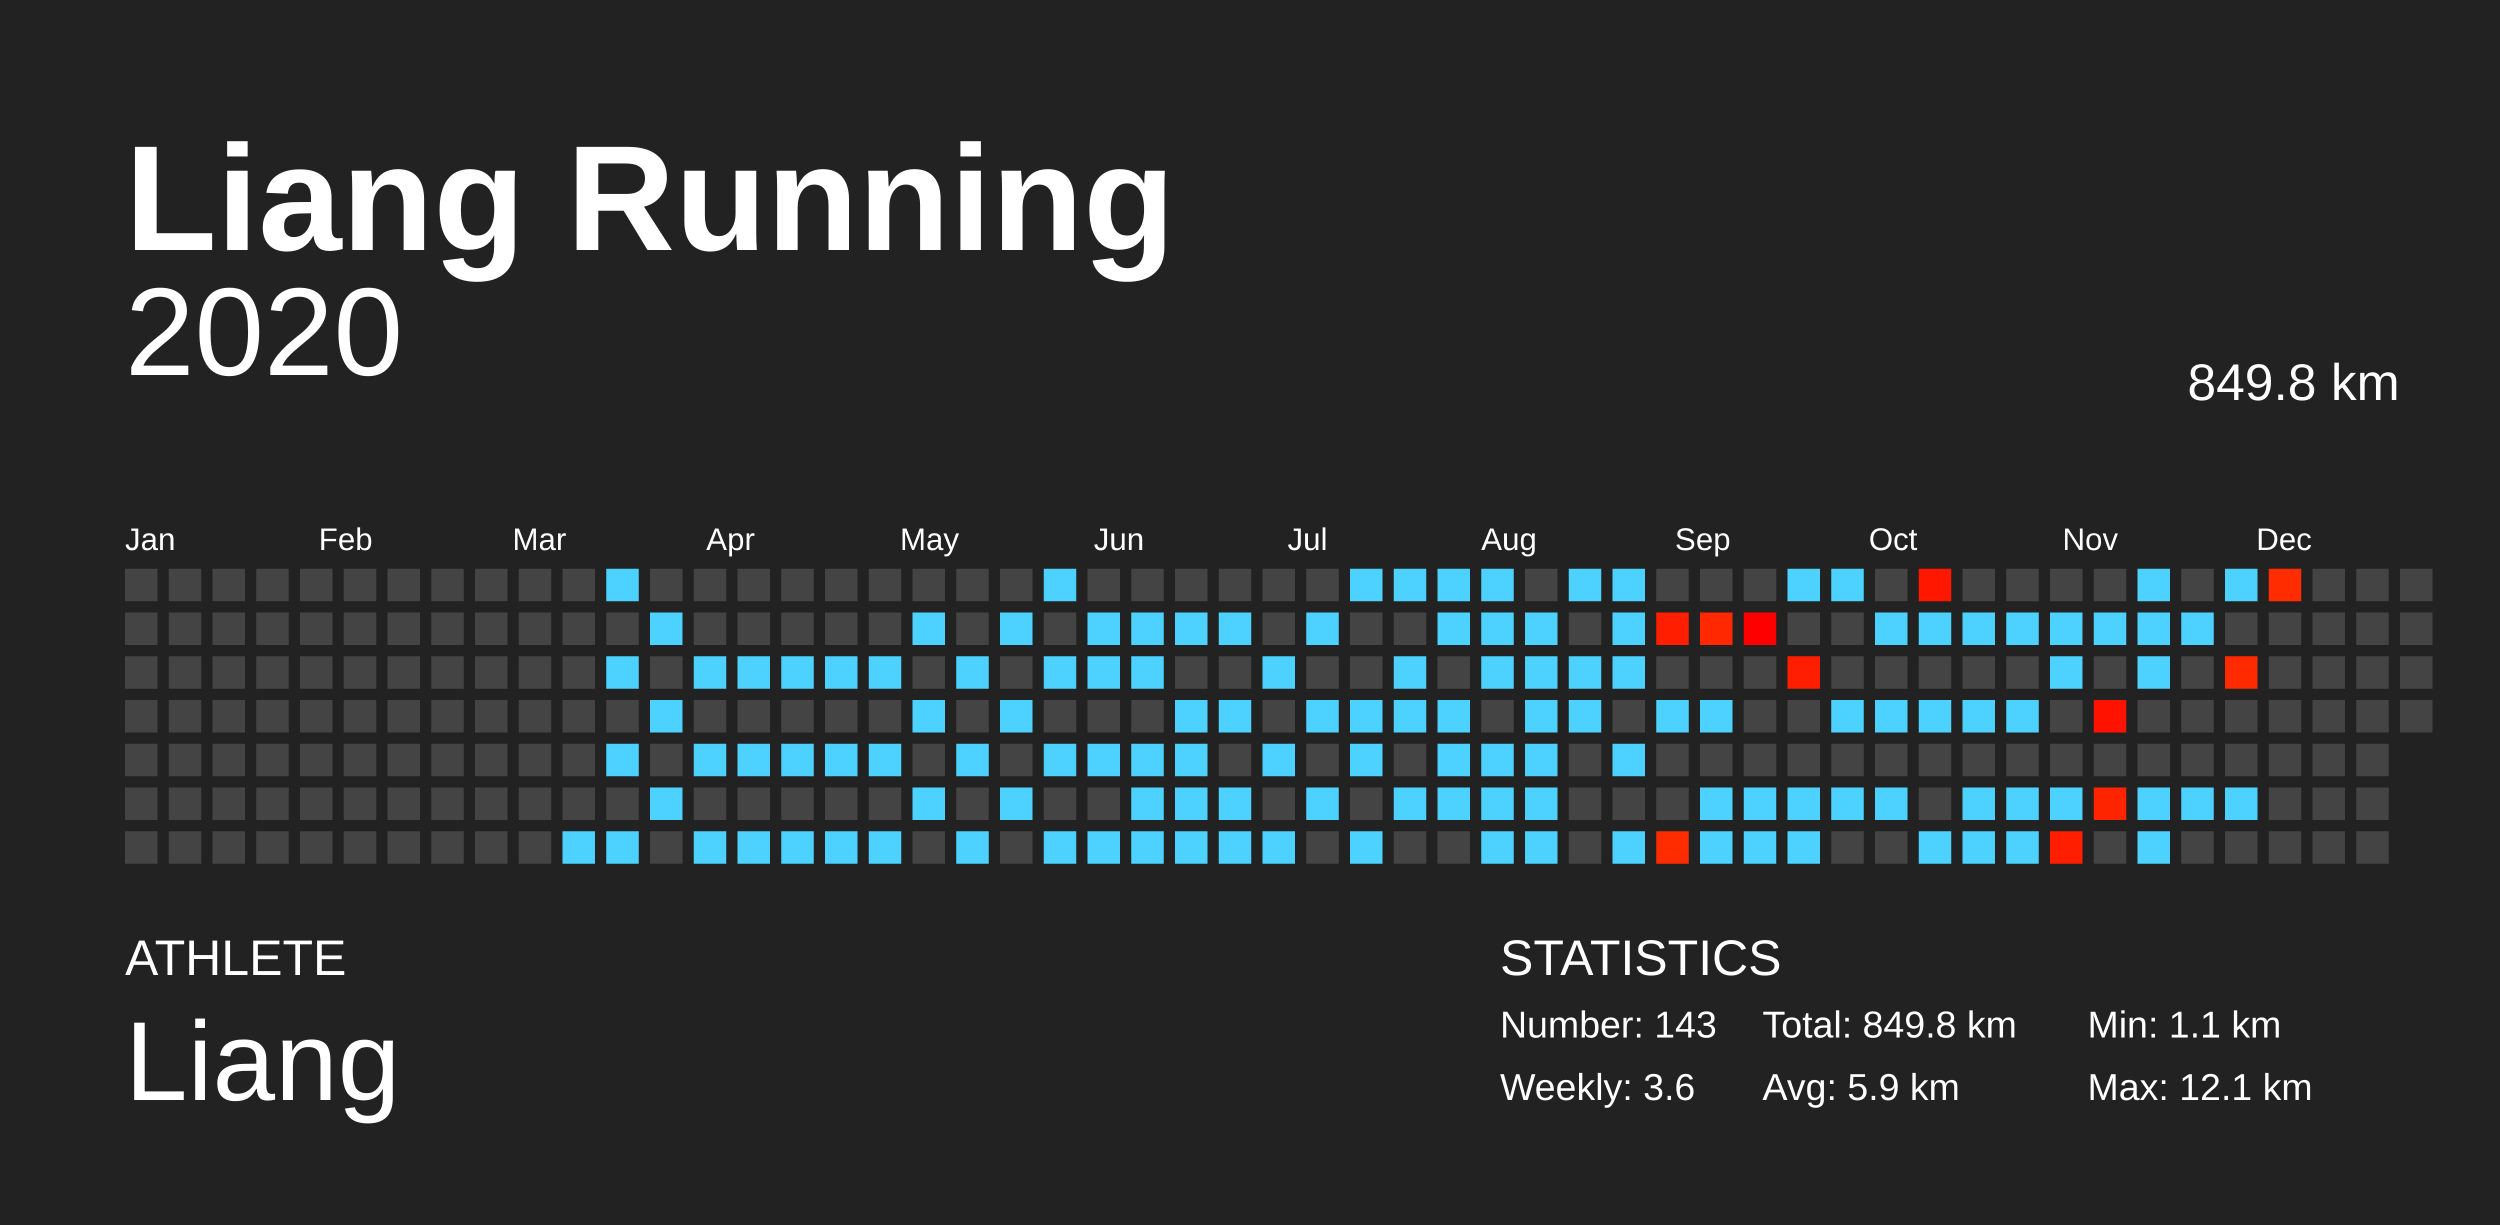
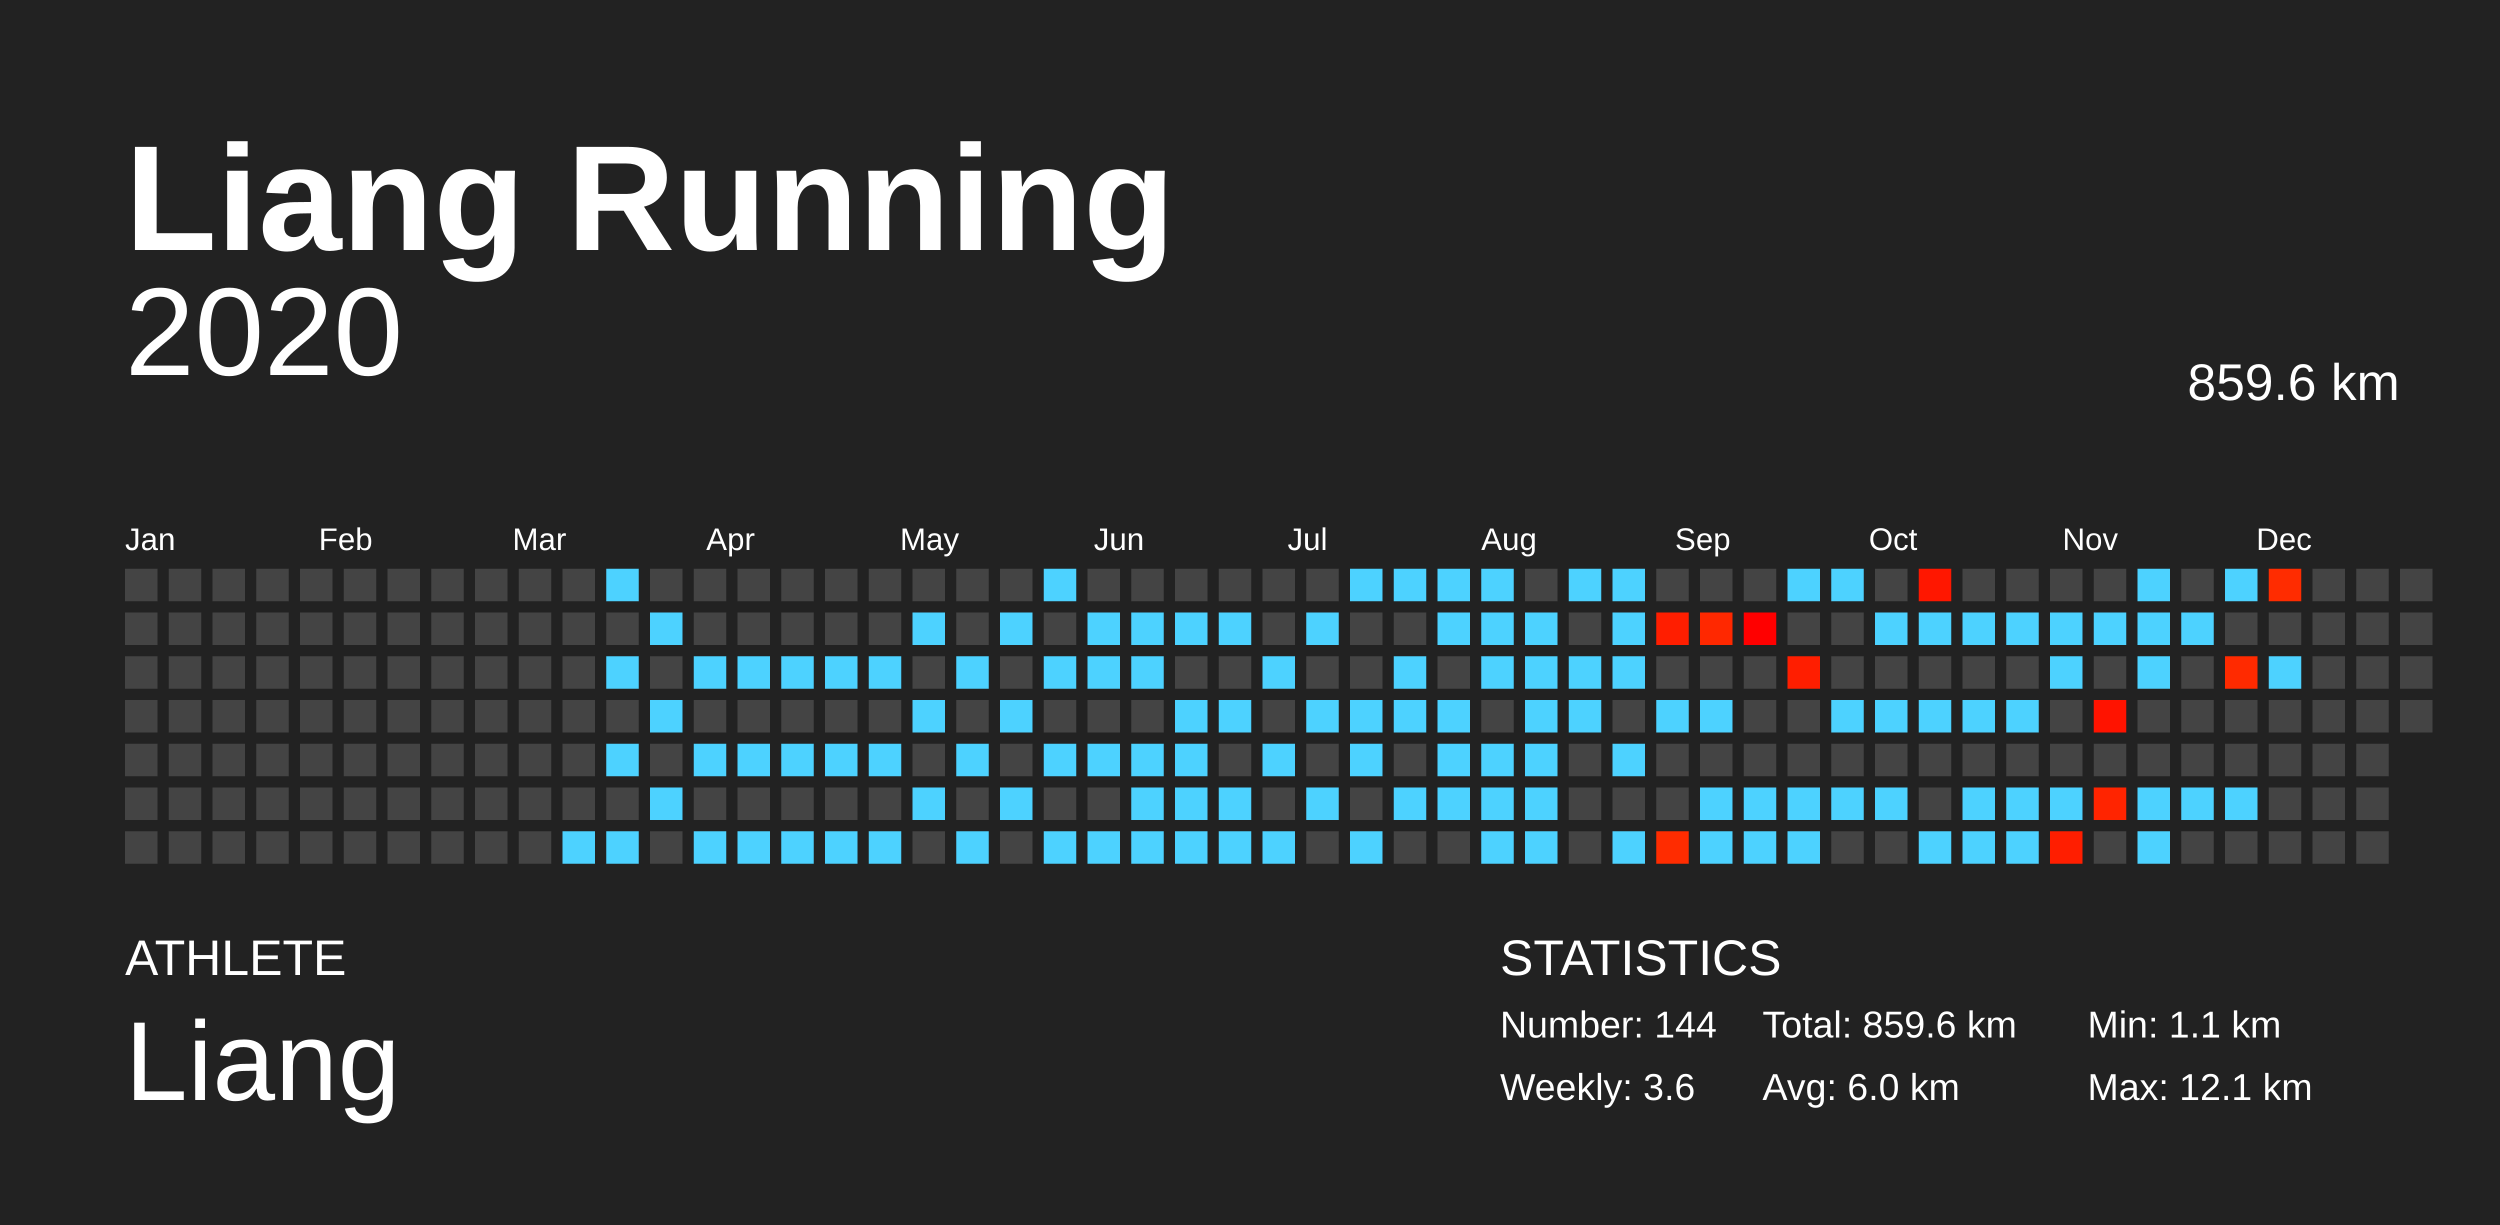
<svg xmlns="http://www.w3.org/2000/svg" baseProfile="full" height="98mm" version="1.1" viewBox="0,0,200,98" width="200mm">
  <defs />
  <rect fill="#222222" height="98" width="200" x="0" y="0" />
  <text fill="#FFFFFF" style="font-size:12px; font-family:Arial; font-weight:bold;" x="10" y="20">Liang Running</text>
  <text fill="#FFFFFF" style="font-size:4px; font-family:Arial" x="10" y="78">ATHLETE</text>
  <text fill="#FFFFFF" style="font-size:9px; font-family:Arial" x="10" y="88">Liang</text>
  <text fill="#FFFFFF" style="font-size:4px; font-family:Arial" x="120" y="78">STATISTICS</text>
-   <text fill="#FFFFFF" style="font-size:3px; font-family:Arial" x="120" y="83">Number: 143</text>
+   <text fill="#FFFFFF" style="font-size:3px; font-family:Arial" x="120" y="83">Number: 144</text>
  <text fill="#FFFFFF" style="font-size:3px; font-family:Arial" x="120" y="88">Weekly: 3.6</text>
-   <text fill="#FFFFFF" style="font-size:3px; font-family:Arial" x="141" y="83">Total: 849.8 km</text>
-   <text fill="#FFFFFF" style="font-size:3px; font-family:Arial" x="141" y="88">Avg: 5.9 km</text>
+   <text fill="#FFFFFF" style="font-size:3px; font-family:Arial" x="141" y="83">Total: 859.6 km</text>
+   <text fill="#FFFFFF" style="font-size:3px; font-family:Arial" x="141" y="88">Avg: 6.0 km</text>
  <text fill="#FFFFFF" style="font-size:3px; font-family:Arial" x="167" y="83">Min: 1.1 km</text>
  <text fill="#FFFFFF" style="font-size:3px; font-family:Arial" x="167" y="88">Max: 12.1 km</text>
  <text alignment-baseline="hanging" fill="#FFFFFF" style="font-size:10.0px; font-family:Arial;" x="10" y="30">2020</text>
-   <text alignment-baseline="hanging" fill="#FFFFFF" style="font-size:4.125px; font-family:Arial;" x="175" y="32">849.8 km</text>
+   <text alignment-baseline="hanging" fill="#FFFFFF" style="font-size:4.125px; font-family:Arial;" x="175" y="32">859.6 km</text>
  <text fill="#FFFFFF" style="font-size:2.5px; font-family:Arial" x="10.0" y="44">Jan</text>
  <text fill="#FFFFFF" style="font-size:2.5px; font-family:Arial" x="25.5" y="44">Feb</text>
  <text fill="#FFFFFF" style="font-size:2.5px; font-family:Arial" x="41.0" y="44">Mar</text>
  <text fill="#FFFFFF" style="font-size:2.5px; font-family:Arial" x="56.5" y="44">Apr</text>
  <text fill="#FFFFFF" style="font-size:2.5px; font-family:Arial" x="72.0" y="44">May</text>
  <text fill="#FFFFFF" style="font-size:2.5px; font-family:Arial" x="87.5" y="44">Jun</text>
  <text fill="#FFFFFF" style="font-size:2.5px; font-family:Arial" x="103.0" y="44">Jul</text>
  <text fill="#FFFFFF" style="font-size:2.5px; font-family:Arial" x="118.5" y="44">Aug</text>
  <text fill="#FFFFFF" style="font-size:2.5px; font-family:Arial" x="134.0" y="44">Sep</text>
  <text fill="#FFFFFF" style="font-size:2.5px; font-family:Arial" x="149.5" y="44">Oct</text>
  <text fill="#FFFFFF" style="font-size:2.5px; font-family:Arial" x="165.0" y="44">Nov</text>
  <text fill="#FFFFFF" style="font-size:2.5px; font-family:Arial" x="180.5" y="44">Dec</text>
  <rect fill="#444444" height="2.6" width="2.6" x="10.0" y="45.5" />
  <rect fill="#444444" height="2.6" width="2.6" x="10.0" y="49.0" />
  <rect fill="#444444" height="2.6" width="2.6" x="10.0" y="52.5" />
  <rect fill="#444444" height="2.6" width="2.6" x="10.0" y="56.0" />
  <rect fill="#444444" height="2.6" width="2.6" x="10.0" y="59.5" />
  <rect fill="#444444" height="2.6" width="2.6" x="10.0" y="63.0" />
  <rect fill="#444444" height="2.6" width="2.6" x="10.0" y="66.5" />
  <rect fill="#444444" height="2.6" width="2.6" x="13.5" y="45.5" />
  <rect fill="#444444" height="2.6" width="2.6" x="13.5" y="49.0" />
  <rect fill="#444444" height="2.6" width="2.6" x="13.5" y="52.5" />
  <rect fill="#444444" height="2.6" width="2.6" x="13.5" y="56.0" />
  <rect fill="#444444" height="2.6" width="2.6" x="13.5" y="59.5" />
  <rect fill="#444444" height="2.6" width="2.6" x="13.5" y="63.0" />
  <rect fill="#444444" height="2.6" width="2.6" x="13.5" y="66.5" />
  <rect fill="#444444" height="2.6" width="2.6" x="17.0" y="45.5" />
  <rect fill="#444444" height="2.6" width="2.6" x="17.0" y="49.0" />
  <rect fill="#444444" height="2.6" width="2.6" x="17.0" y="52.5" />
  <rect fill="#444444" height="2.6" width="2.6" x="17.0" y="56.0" />
  <rect fill="#444444" height="2.6" width="2.6" x="17.0" y="59.5" />
  <rect fill="#444444" height="2.6" width="2.6" x="17.0" y="63.0" />
  <rect fill="#444444" height="2.6" width="2.6" x="17.0" y="66.5" />
  <rect fill="#444444" height="2.6" width="2.6" x="20.5" y="45.5" />
  <rect fill="#444444" height="2.6" width="2.6" x="20.5" y="49.0" />
  <rect fill="#444444" height="2.6" width="2.6" x="20.5" y="52.5" />
  <rect fill="#444444" height="2.6" width="2.6" x="20.5" y="56.0" />
  <rect fill="#444444" height="2.6" width="2.6" x="20.5" y="59.5" />
  <rect fill="#444444" height="2.6" width="2.6" x="20.5" y="63.0" />
  <rect fill="#444444" height="2.6" width="2.6" x="20.5" y="66.5" />
  <rect fill="#444444" height="2.6" width="2.6" x="24.0" y="45.5" />
  <rect fill="#444444" height="2.6" width="2.6" x="24.0" y="49.0" />
  <rect fill="#444444" height="2.6" width="2.6" x="24.0" y="52.5" />
  <rect fill="#444444" height="2.6" width="2.6" x="24.0" y="56.0" />
  <rect fill="#444444" height="2.6" width="2.6" x="24.0" y="59.5" />
  <rect fill="#444444" height="2.6" width="2.6" x="24.0" y="63.0" />
  <rect fill="#444444" height="2.6" width="2.6" x="24.0" y="66.5" />
  <rect fill="#444444" height="2.6" width="2.6" x="27.5" y="45.5" />
  <rect fill="#444444" height="2.6" width="2.6" x="27.5" y="49.0" />
  <rect fill="#444444" height="2.6" width="2.6" x="27.5" y="52.5" />
  <rect fill="#444444" height="2.6" width="2.6" x="27.5" y="56.0" />
  <rect fill="#444444" height="2.6" width="2.6" x="27.5" y="59.5" />
  <rect fill="#444444" height="2.6" width="2.6" x="27.5" y="63.0" />
  <rect fill="#444444" height="2.6" width="2.6" x="27.5" y="66.5" />
  <rect fill="#444444" height="2.6" width="2.6" x="31.0" y="45.5" />
  <rect fill="#444444" height="2.6" width="2.6" x="31.0" y="49.0" />
  <rect fill="#444444" height="2.6" width="2.6" x="31.0" y="52.5" />
  <rect fill="#444444" height="2.6" width="2.6" x="31.0" y="56.0" />
  <rect fill="#444444" height="2.6" width="2.6" x="31.0" y="59.5" />
  <rect fill="#444444" height="2.6" width="2.6" x="31.0" y="63.0" />
  <rect fill="#444444" height="2.6" width="2.6" x="31.0" y="66.5" />
  <rect fill="#444444" height="2.6" width="2.6" x="34.5" y="45.5" />
  <rect fill="#444444" height="2.6" width="2.6" x="34.5" y="49.0" />
  <rect fill="#444444" height="2.6" width="2.6" x="34.5" y="52.5" />
  <rect fill="#444444" height="2.6" width="2.6" x="34.5" y="56.0" />
  <rect fill="#444444" height="2.6" width="2.6" x="34.5" y="59.5" />
  <rect fill="#444444" height="2.6" width="2.6" x="34.5" y="63.0" />
  <rect fill="#444444" height="2.6" width="2.6" x="34.5" y="66.5" />
  <rect fill="#444444" height="2.6" width="2.6" x="38.0" y="45.5" />
  <rect fill="#444444" height="2.6" width="2.6" x="38.0" y="49.0" />
  <rect fill="#444444" height="2.6" width="2.6" x="38.0" y="52.5" />
  <rect fill="#444444" height="2.6" width="2.6" x="38.0" y="56.0" />
  <rect fill="#444444" height="2.6" width="2.6" x="38.0" y="59.5" />
  <rect fill="#444444" height="2.6" width="2.6" x="38.0" y="63.0" />
  <rect fill="#444444" height="2.6" width="2.6" x="38.0" y="66.5" />
  <rect fill="#444444" height="2.6" width="2.6" x="41.5" y="45.5" />
  <rect fill="#444444" height="2.6" width="2.6" x="41.5" y="49.0" />
  <rect fill="#444444" height="2.6" width="2.6" x="41.5" y="52.5" />
  <rect fill="#444444" height="2.6" width="2.6" x="41.5" y="56.0" />
  <rect fill="#444444" height="2.6" width="2.6" x="41.5" y="59.5" />
  <rect fill="#444444" height="2.6" width="2.6" x="41.5" y="63.0" />
  <rect fill="#444444" height="2.6" width="2.6" x="41.5" y="66.5" />
  <rect fill="#444444" height="2.6" width="2.6" x="45.0" y="45.5" />
  <rect fill="#444444" height="2.6" width="2.6" x="45.0" y="49.0" />
  <rect fill="#444444" height="2.6" width="2.6" x="45.0" y="52.5" />
  <rect fill="#444444" height="2.6" width="2.6" x="45.0" y="56.0" />
  <rect fill="#444444" height="2.6" width="2.6" x="45.0" y="59.5" />
  <rect fill="#444444" height="2.6" width="2.6" x="45.0" y="63.0" />
  <rect fill="#4dd2ff" height="2.6" width="2.6" x="45.0" y="66.5" />
  <rect fill="#4dd2ff" height="2.6" width="2.6" x="48.5" y="45.5" />
  <rect fill="#444444" height="2.6" width="2.6" x="48.5" y="49.0" />
  <rect fill="#4dd2ff" height="2.6" width="2.6" x="48.5" y="52.5" />
  <rect fill="#444444" height="2.6" width="2.6" x="48.5" y="56.0" />
  <rect fill="#4dd2ff" height="2.6" width="2.6" x="48.5" y="59.5" />
  <rect fill="#444444" height="2.6" width="2.6" x="48.5" y="63.0" />
  <rect fill="#4dd2ff" height="2.6" width="2.6" x="48.5" y="66.5" />
  <rect fill="#444444" height="2.6" width="2.6" x="52.0" y="45.5" />
  <rect fill="#4dd2ff" height="2.6" width="2.6" x="52.0" y="49.0" />
  <rect fill="#444444" height="2.6" width="2.6" x="52.0" y="52.5" />
  <rect fill="#4dd2ff" height="2.6" width="2.6" x="52.0" y="56.0" />
  <rect fill="#444444" height="2.6" width="2.6" x="52.0" y="59.5" />
  <rect fill="#4dd2ff" height="2.6" width="2.6" x="52.0" y="63.0" />
  <rect fill="#444444" height="2.6" width="2.6" x="52.0" y="66.5" />
  <rect fill="#444444" height="2.6" width="2.6" x="55.5" y="45.5" />
  <rect fill="#444444" height="2.6" width="2.6" x="55.5" y="49.0" />
  <rect fill="#4dd2ff" height="2.6" width="2.6" x="55.5" y="52.5" />
  <rect fill="#444444" height="2.6" width="2.6" x="55.5" y="56.0" />
  <rect fill="#4dd2ff" height="2.6" width="2.6" x="55.5" y="59.5" />
  <rect fill="#444444" height="2.6" width="2.6" x="55.5" y="63.0" />
  <rect fill="#4dd2ff" height="2.6" width="2.6" x="55.5" y="66.5" />
  <rect fill="#444444" height="2.6" width="2.6" x="59.0" y="45.5" />
  <rect fill="#444444" height="2.6" width="2.6" x="59.0" y="49.0" />
  <rect fill="#4dd2ff" height="2.6" width="2.6" x="59.0" y="52.5" />
  <rect fill="#444444" height="2.6" width="2.6" x="59.0" y="56.0" />
  <rect fill="#4dd2ff" height="2.6" width="2.6" x="59.0" y="59.5" />
  <rect fill="#444444" height="2.6" width="2.6" x="59.0" y="63.0" />
  <rect fill="#4dd2ff" height="2.6" width="2.6" x="59.0" y="66.5" />
  <rect fill="#444444" height="2.6" width="2.6" x="62.5" y="45.5" />
  <rect fill="#444444" height="2.6" width="2.6" x="62.5" y="49.0" />
  <rect fill="#4dd2ff" height="2.6" width="2.6" x="62.5" y="52.5" />
  <rect fill="#444444" height="2.6" width="2.6" x="62.5" y="56.0" />
  <rect fill="#4dd2ff" height="2.6" width="2.6" x="62.5" y="59.5" />
  <rect fill="#444444" height="2.6" width="2.6" x="62.5" y="63.0" />
  <rect fill="#4dd2ff" height="2.6" width="2.6" x="62.5" y="66.5" />
  <rect fill="#444444" height="2.6" width="2.6" x="66.0" y="45.5" />
  <rect fill="#444444" height="2.6" width="2.6" x="66.0" y="49.0" />
  <rect fill="#4dd2ff" height="2.6" width="2.6" x="66.0" y="52.5" />
  <rect fill="#444444" height="2.6" width="2.6" x="66.0" y="56.0" />
  <rect fill="#4dd2ff" height="2.6" width="2.6" x="66.0" y="59.5" />
  <rect fill="#444444" height="2.6" width="2.6" x="66.0" y="63.0" />
  <rect fill="#4dd2ff" height="2.6" width="2.6" x="66.0" y="66.5" />
  <rect fill="#444444" height="2.6" width="2.6" x="69.5" y="45.5" />
  <rect fill="#444444" height="2.6" width="2.6" x="69.5" y="49.0" />
  <rect fill="#4dd2ff" height="2.6" width="2.6" x="69.5" y="52.5" />
  <rect fill="#444444" height="2.6" width="2.6" x="69.5" y="56.0" />
  <rect fill="#4dd2ff" height="2.6" width="2.6" x="69.5" y="59.5" />
  <rect fill="#444444" height="2.6" width="2.6" x="69.5" y="63.0" />
  <rect fill="#4dd2ff" height="2.6" width="2.6" x="69.5" y="66.5" />
  <rect fill="#444444" height="2.6" width="2.6" x="73.0" y="45.5" />
  <rect fill="#4dd2ff" height="2.6" width="2.6" x="73.0" y="49.0" />
  <rect fill="#444444" height="2.6" width="2.6" x="73.0" y="52.5" />
  <rect fill="#4dd2ff" height="2.6" width="2.6" x="73.0" y="56.0" />
  <rect fill="#444444" height="2.6" width="2.6" x="73.0" y="59.5" />
  <rect fill="#4dd2ff" height="2.6" width="2.6" x="73.0" y="63.0" />
  <rect fill="#444444" height="2.6" width="2.6" x="73.0" y="66.5" />
  <rect fill="#444444" height="2.6" width="2.6" x="76.5" y="45.5" />
  <rect fill="#444444" height="2.6" width="2.6" x="76.5" y="49.0" />
  <rect fill="#4dd2ff" height="2.6" width="2.6" x="76.5" y="52.5" />
  <rect fill="#444444" height="2.6" width="2.6" x="76.5" y="56.0" />
  <rect fill="#4dd2ff" height="2.6" width="2.6" x="76.5" y="59.5" />
  <rect fill="#444444" height="2.6" width="2.6" x="76.5" y="63.0" />
  <rect fill="#4dd2ff" height="2.6" width="2.6" x="76.5" y="66.5" />
  <rect fill="#444444" height="2.6" width="2.6" x="80.0" y="45.5" />
  <rect fill="#4dd2ff" height="2.6" width="2.6" x="80.0" y="49.0" />
  <rect fill="#444444" height="2.6" width="2.6" x="80.0" y="52.5" />
  <rect fill="#4dd2ff" height="2.6" width="2.6" x="80.0" y="56.0" />
  <rect fill="#444444" height="2.6" width="2.6" x="80.0" y="59.5" />
  <rect fill="#4dd2ff" height="2.6" width="2.6" x="80.0" y="63.0" />
  <rect fill="#444444" height="2.6" width="2.6" x="80.0" y="66.5" />
  <rect fill="#4dd2ff" height="2.6" width="2.6" x="83.5" y="45.5" />
  <rect fill="#444444" height="2.6" width="2.6" x="83.5" y="49.0" />
  <rect fill="#4dd2ff" height="2.6" width="2.6" x="83.5" y="52.5" />
  <rect fill="#444444" height="2.6" width="2.6" x="83.5" y="56.0" />
  <rect fill="#4dd2ff" height="2.6" width="2.6" x="83.5" y="59.5" />
  <rect fill="#444444" height="2.6" width="2.6" x="83.5" y="63.0" />
  <rect fill="#4dd2ff" height="2.6" width="2.6" x="83.5" y="66.5" />
  <rect fill="#444444" height="2.6" width="2.6" x="87.0" y="45.5" />
  <rect fill="#4dd2ff" height="2.6" width="2.6" x="87.0" y="49.0" />
  <rect fill="#4dd2ff" height="2.6" width="2.6" x="87.0" y="52.5" />
  <rect fill="#444444" height="2.6" width="2.6" x="87.0" y="56.0" />
  <rect fill="#4dd2ff" height="2.6" width="2.6" x="87.0" y="59.5" />
  <rect fill="#444444" height="2.6" width="2.6" x="87.0" y="63.0" />
  <rect fill="#4dd2ff" height="2.6" width="2.6" x="87.0" y="66.5" />
  <rect fill="#444444" height="2.6" width="2.6" x="90.5" y="45.5" />
  <rect fill="#4dd2ff" height="2.6" width="2.6" x="90.5" y="49.0" />
  <rect fill="#4dd2ff" height="2.6" width="2.6" x="90.5" y="52.5" />
  <rect fill="#444444" height="2.6" width="2.6" x="90.5" y="56.0" />
  <rect fill="#4dd2ff" height="2.6" width="2.6" x="90.5" y="59.5" />
  <rect fill="#4dd2ff" height="2.6" width="2.6" x="90.5" y="63.0" />
  <rect fill="#4dd2ff" height="2.6" width="2.6" x="90.5" y="66.5" />
  <rect fill="#444444" height="2.6" width="2.6" x="94.0" y="45.5" />
  <rect fill="#4dd2ff" height="2.6" width="2.6" x="94.0" y="49.0" />
  <rect fill="#444444" height="2.6" width="2.6" x="94.0" y="52.5" />
  <rect fill="#4dd2ff" height="2.6" width="2.6" x="94.0" y="56.0" />
  <rect fill="#4dd2ff" height="2.6" width="2.6" x="94.0" y="59.5" />
  <rect fill="#4dd2ff" height="2.6" width="2.6" x="94.0" y="63.0" />
  <rect fill="#4dd2ff" height="2.6" width="2.6" x="94.0" y="66.5" />
  <rect fill="#444444" height="2.6" width="2.6" x="97.5" y="45.5" />
  <rect fill="#4dd2ff" height="2.6" width="2.6" x="97.5" y="49.0" />
  <rect fill="#444444" height="2.6" width="2.6" x="97.5" y="52.5" />
  <rect fill="#4dd2ff" height="2.6" width="2.6" x="97.5" y="56.0" />
  <rect fill="#444444" height="2.6" width="2.6" x="97.5" y="59.5" />
  <rect fill="#4dd2ff" height="2.6" width="2.6" x="97.5" y="63.0" />
  <rect fill="#4dd2ff" height="2.6" width="2.6" x="97.5" y="66.5" />
  <rect fill="#444444" height="2.6" width="2.6" x="101.0" y="45.5" />
  <rect fill="#444444" height="2.6" width="2.6" x="101.0" y="49.0" />
  <rect fill="#4dd2ff" height="2.6" width="2.6" x="101.0" y="52.5" />
  <rect fill="#444444" height="2.6" width="2.6" x="101.0" y="56.0" />
  <rect fill="#4dd2ff" height="2.6" width="2.6" x="101.0" y="59.5" />
  <rect fill="#444444" height="2.6" width="2.6" x="101.0" y="63.0" />
  <rect fill="#4dd2ff" height="2.6" width="2.6" x="101.0" y="66.5" />
  <rect fill="#444444" height="2.6" width="2.6" x="104.5" y="45.5" />
  <rect fill="#4dd2ff" height="2.6" width="2.6" x="104.5" y="49.0" />
  <rect fill="#444444" height="2.6" width="2.6" x="104.5" y="52.5" />
  <rect fill="#4dd2ff" height="2.6" width="2.6" x="104.5" y="56.0" />
  <rect fill="#444444" height="2.6" width="2.6" x="104.5" y="59.5" />
  <rect fill="#4dd2ff" height="2.6" width="2.6" x="104.5" y="63.0" />
  <rect fill="#444444" height="2.6" width="2.6" x="104.5" y="66.5" />
  <rect fill="#4dd2ff" height="2.6" width="2.6" x="108.0" y="45.5" />
  <rect fill="#444444" height="2.6" width="2.6" x="108.0" y="49.0" />
  <rect fill="#444444" height="2.6" width="2.6" x="108.0" y="52.5" />
  <rect fill="#4dd2ff" height="2.6" width="2.6" x="108.0" y="56.0" />
  <rect fill="#4dd2ff" height="2.6" width="2.6" x="108.0" y="59.5" />
  <rect fill="#444444" height="2.6" width="2.6" x="108.0" y="63.0" />
  <rect fill="#4dd2ff" height="2.6" width="2.6" x="108.0" y="66.5" />
  <rect fill="#4dd2ff" height="2.6" width="2.6" x="111.5" y="45.5" />
  <rect fill="#444444" height="2.6" width="2.6" x="111.5" y="49.0" />
  <rect fill="#4dd2ff" height="2.6" width="2.6" x="111.5" y="52.5" />
  <rect fill="#4dd2ff" height="2.6" width="2.6" x="111.5" y="56.0" />
  <rect fill="#444444" height="2.6" width="2.6" x="111.5" y="59.5" />
  <rect fill="#4dd2ff" height="2.6" width="2.6" x="111.5" y="63.0" />
  <rect fill="#444444" height="2.6" width="2.6" x="111.5" y="66.5" />
  <rect fill="#4dd2ff" height="2.6" width="2.6" x="115.0" y="45.5" />
  <rect fill="#4dd2ff" height="2.6" width="2.6" x="115.0" y="49.0" />
  <rect fill="#444444" height="2.6" width="2.6" x="115.0" y="52.5" />
  <rect fill="#4dd2ff" height="2.6" width="2.6" x="115.0" y="56.0" />
  <rect fill="#4dd2ff" height="2.6" width="2.6" x="115.0" y="59.5" />
  <rect fill="#4dd2ff" height="2.6" width="2.6" x="115.0" y="63.0" />
  <rect fill="#444444" height="2.6" width="2.6" x="115.0" y="66.5" />
  <rect fill="#4dd2ff" height="2.6" width="2.6" x="118.5" y="45.5" />
  <rect fill="#4dd2ff" height="2.6" width="2.6" x="118.5" y="49.0" />
  <rect fill="#4dd2ff" height="2.6" width="2.6" x="118.5" y="52.5" />
  <rect fill="#444444" height="2.6" width="2.6" x="118.5" y="56.0" />
  <rect fill="#4dd2ff" height="2.6" width="2.6" x="118.5" y="59.5" />
  <rect fill="#4dd2ff" height="2.6" width="2.6" x="118.5" y="63.0" />
  <rect fill="#4dd2ff" height="2.6" width="2.6" x="118.5" y="66.5" />
  <rect fill="#444444" height="2.6" width="2.6" x="122.0" y="45.5" />
  <rect fill="#4dd2ff" height="2.6" width="2.6" x="122.0" y="49.0" />
  <rect fill="#4dd2ff" height="2.6" width="2.6" x="122.0" y="52.5" />
  <rect fill="#4dd2ff" height="2.6" width="2.6" x="122.0" y="56.0" />
  <rect fill="#4dd2ff" height="2.6" width="2.6" x="122.0" y="59.5" />
  <rect fill="#4dd2ff" height="2.6" width="2.6" x="122.0" y="63.0" />
  <rect fill="#4dd2ff" height="2.6" width="2.6" x="122.0" y="66.5" />
  <rect fill="#4dd2ff" height="2.6" width="2.6" x="125.5" y="45.5" />
  <rect fill="#444444" height="2.6" width="2.6" x="125.5" y="49.0" />
  <rect fill="#4dd2ff" height="2.6" width="2.6" x="125.5" y="52.5" />
  <rect fill="#4dd2ff" height="2.6" width="2.6" x="125.5" y="56.0" />
  <rect fill="#444444" height="2.6" width="2.6" x="125.5" y="59.5" />
  <rect fill="#444444" height="2.6" width="2.6" x="125.5" y="63.0" />
  <rect fill="#444444" height="2.6" width="2.6" x="125.5" y="66.5" />
  <rect fill="#4dd2ff" height="2.6" width="2.6" x="129.0" y="45.5" />
  <rect fill="#4dd2ff" height="2.6" width="2.6" x="129.0" y="49.0" />
  <rect fill="#4dd2ff" height="2.6" width="2.6" x="129.0" y="52.5" />
  <rect fill="#444444" height="2.6" width="2.6" x="129.0" y="56.0" />
  <rect fill="#4dd2ff" height="2.6" width="2.6" x="129.0" y="59.5" />
  <rect fill="#444444" height="2.6" width="2.6" x="129.0" y="63.0" />
  <rect fill="#4dd2ff" height="2.6" width="2.6" x="129.0" y="66.5" />
  <rect fill="#444444" height="2.6" width="2.6" x="132.5" y="45.5" />
  <rect fill="#ff1e00" height="2.6" width="2.6" x="132.5" y="49.0" />
  <rect fill="#444444" height="2.6" width="2.6" x="132.5" y="52.5" />
  <rect fill="#4dd2ff" height="2.6" width="2.6" x="132.5" y="56.0" />
  <rect fill="#444444" height="2.6" width="2.6" x="132.5" y="59.5" />
  <rect fill="#444444" height="2.6" width="2.6" x="132.5" y="63.0" />
  <rect fill="#ff2c00" height="2.6" width="2.6" x="132.5" y="66.5" />
  <rect fill="#444444" height="2.6" width="2.6" x="136.0" y="45.5" />
  <rect fill="#ff2800" height="2.6" width="2.6" x="136.0" y="49.0" />
  <rect fill="#444444" height="2.6" width="2.6" x="136.0" y="52.5" />
  <rect fill="#4dd2ff" height="2.6" width="2.6" x="136.0" y="56.0" />
  <rect fill="#444444" height="2.6" width="2.6" x="136.0" y="59.5" />
  <rect fill="#4dd2ff" height="2.6" width="2.6" x="136.0" y="63.0" />
  <rect fill="#4dd2ff" height="2.6" width="2.6" x="136.0" y="66.5" />
  <rect fill="#444444" height="2.6" width="2.6" x="139.5" y="45.5" />
  <rect fill="#ff0000" height="2.6" width="2.6" x="139.5" y="49.0" />
  <rect fill="#444444" height="2.6" width="2.6" x="139.5" y="52.5" />
  <rect fill="#444444" height="2.6" width="2.6" x="139.5" y="56.0" />
  <rect fill="#444444" height="2.6" width="2.6" x="139.5" y="59.5" />
  <rect fill="#4dd2ff" height="2.6" width="2.6" x="139.5" y="63.0" />
  <rect fill="#4dd2ff" height="2.6" width="2.6" x="139.5" y="66.5" />
  <rect fill="#4dd2ff" height="2.6" width="2.6" x="143.0" y="45.5" />
  <rect fill="#444444" height="2.6" width="2.6" x="143.0" y="49.0" />
  <rect fill="#ff1e00" height="2.6" width="2.6" x="143.0" y="52.5" />
  <rect fill="#444444" height="2.6" width="2.6" x="143.0" y="56.0" />
  <rect fill="#444444" height="2.6" width="2.6" x="143.0" y="59.5" />
  <rect fill="#4dd2ff" height="2.6" width="2.6" x="143.0" y="63.0" />
  <rect fill="#4dd2ff" height="2.6" width="2.6" x="143.0" y="66.5" />
  <rect fill="#4dd2ff" height="2.6" width="2.6" x="146.5" y="45.5" />
  <rect fill="#444444" height="2.6" width="2.6" x="146.5" y="49.0" />
  <rect fill="#444444" height="2.6" width="2.6" x="146.5" y="52.5" />
  <rect fill="#4dd2ff" height="2.6" width="2.6" x="146.5" y="56.0" />
  <rect fill="#444444" height="2.6" width="2.6" x="146.5" y="59.5" />
  <rect fill="#4dd2ff" height="2.6" width="2.6" x="146.5" y="63.0" />
  <rect fill="#444444" height="2.6" width="2.6" x="146.5" y="66.5" />
  <rect fill="#444444" height="2.6" width="2.6" x="150.0" y="45.5" />
  <rect fill="#4dd2ff" height="2.6" width="2.6" x="150.0" y="49.0" />
  <rect fill="#444444" height="2.6" width="2.6" x="150.0" y="52.5" />
  <rect fill="#4dd2ff" height="2.6" width="2.6" x="150.0" y="56.0" />
  <rect fill="#444444" height="2.6" width="2.6" x="150.0" y="59.5" />
  <rect fill="#4dd2ff" height="2.6" width="2.6" x="150.0" y="63.0" />
  <rect fill="#444444" height="2.6" width="2.6" x="150.0" y="66.5" />
  <rect fill="#ff1700" height="2.6" width="2.6" x="153.5" y="45.5" />
  <rect fill="#4dd2ff" height="2.6" width="2.6" x="153.5" y="49.0" />
  <rect fill="#444444" height="2.6" width="2.6" x="153.5" y="52.5" />
  <rect fill="#4dd2ff" height="2.6" width="2.6" x="153.5" y="56.0" />
  <rect fill="#444444" height="2.6" width="2.6" x="153.5" y="59.5" />
  <rect fill="#444444" height="2.6" width="2.6" x="153.5" y="63.0" />
  <rect fill="#4dd2ff" height="2.6" width="2.6" x="153.5" y="66.5" />
  <rect fill="#444444" height="2.6" width="2.6" x="157.0" y="45.5" />
  <rect fill="#4dd2ff" height="2.6" width="2.6" x="157.0" y="49.0" />
  <rect fill="#444444" height="2.6" width="2.6" x="157.0" y="52.5" />
  <rect fill="#4dd2ff" height="2.6" width="2.6" x="157.0" y="56.0" />
  <rect fill="#444444" height="2.6" width="2.6" x="157.0" y="59.5" />
  <rect fill="#4dd2ff" height="2.6" width="2.6" x="157.0" y="63.0" />
  <rect fill="#4dd2ff" height="2.6" width="2.6" x="157.0" y="66.5" />
  <rect fill="#444444" height="2.6" width="2.6" x="160.5" y="45.5" />
  <rect fill="#4dd2ff" height="2.6" width="2.6" x="160.5" y="49.0" />
  <rect fill="#444444" height="2.6" width="2.6" x="160.5" y="52.5" />
  <rect fill="#4dd2ff" height="2.6" width="2.6" x="160.5" y="56.0" />
  <rect fill="#444444" height="2.6" width="2.6" x="160.5" y="59.5" />
  <rect fill="#4dd2ff" height="2.6" width="2.6" x="160.5" y="63.0" />
  <rect fill="#4dd2ff" height="2.6" width="2.6" x="160.5" y="66.5" />
  <rect fill="#444444" height="2.6" width="2.6" x="164.0" y="45.5" />
  <rect fill="#4dd2ff" height="2.6" width="2.6" x="164.0" y="49.0" />
  <rect fill="#4dd2ff" height="2.6" width="2.6" x="164.0" y="52.5" />
  <rect fill="#444444" height="2.6" width="2.6" x="164.0" y="56.0" />
  <rect fill="#444444" height="2.6" width="2.6" x="164.0" y="59.5" />
  <rect fill="#4dd2ff" height="2.6" width="2.6" x="164.0" y="63.0" />
  <rect fill="#ff1e00" height="2.6" width="2.6" x="164.0" y="66.5" />
  <rect fill="#444444" height="2.6" width="2.6" x="167.5" y="45.5" />
  <rect fill="#4dd2ff" height="2.6" width="2.6" x="167.5" y="49.0" />
  <rect fill="#444444" height="2.6" width="2.6" x="167.5" y="52.5" />
  <rect fill="#ff1300" height="2.6" width="2.6" x="167.5" y="56.0" />
  <rect fill="#444444" height="2.6" width="2.6" x="167.5" y="59.5" />
  <rect fill="#ff2400" height="2.6" width="2.6" x="167.5" y="63.0" />
  <rect fill="#444444" height="2.6" width="2.6" x="167.5" y="66.5" />
  <rect fill="#4dd2ff" height="2.6" width="2.6" x="171.0" y="45.5" />
  <rect fill="#4dd2ff" height="2.6" width="2.6" x="171.0" y="49.0" />
  <rect fill="#4dd2ff" height="2.6" width="2.6" x="171.0" y="52.5" />
  <rect fill="#444444" height="2.6" width="2.6" x="171.0" y="56.0" />
  <rect fill="#444444" height="2.6" width="2.6" x="171.0" y="59.5" />
  <rect fill="#4dd2ff" height="2.6" width="2.6" x="171.0" y="63.0" />
  <rect fill="#4dd2ff" height="2.6" width="2.6" x="171.0" y="66.5" />
  <rect fill="#444444" height="2.6" width="2.6" x="174.5" y="45.5" />
  <rect fill="#4dd2ff" height="2.6" width="2.6" x="174.5" y="49.0" />
  <rect fill="#444444" height="2.6" width="2.6" x="174.5" y="52.5" />
  <rect fill="#444444" height="2.6" width="2.6" x="174.5" y="56.0" />
  <rect fill="#444444" height="2.6" width="2.6" x="174.5" y="59.5" />
  <rect fill="#4dd2ff" height="2.6" width="2.6" x="174.5" y="63.0" />
  <rect fill="#444444" height="2.6" width="2.6" x="174.5" y="66.5" />
  <rect fill="#4dd2ff" height="2.6" width="2.6" x="178.0" y="45.5" />
  <rect fill="#444444" height="2.6" width="2.6" x="178.0" y="49.0" />
  <rect fill="#ff2a00" height="2.6" width="2.6" x="178.0" y="52.5" />
  <rect fill="#444444" height="2.6" width="2.6" x="178.0" y="56.0" />
  <rect fill="#444444" height="2.6" width="2.6" x="178.0" y="59.5" />
  <rect fill="#4dd2ff" height="2.6" width="2.6" x="178.0" y="63.0" />
  <rect fill="#444444" height="2.6" width="2.6" x="178.0" y="66.5" />
  <rect fill="#ff2c00" height="2.6" width="2.6" x="181.5" y="45.5" />
  <rect fill="#444444" height="2.6" width="2.6" x="181.5" y="49.0" />
-   <rect fill="#444444" height="2.6" width="2.6" x="181.5" y="52.5" />
+   <rect fill="#4dd2ff" height="2.6" width="2.6" x="181.5" y="52.5" />
  <rect fill="#444444" height="2.6" width="2.6" x="181.5" y="56.0" />
  <rect fill="#444444" height="2.6" width="2.6" x="181.5" y="59.5" />
  <rect fill="#444444" height="2.6" width="2.6" x="181.5" y="63.0" />
  <rect fill="#444444" height="2.6" width="2.6" x="181.5" y="66.5" />
  <rect fill="#444444" height="2.6" width="2.6" x="185.0" y="45.5" />
  <rect fill="#444444" height="2.6" width="2.6" x="185.0" y="49.0" />
  <rect fill="#444444" height="2.6" width="2.6" x="185.0" y="52.5" />
  <rect fill="#444444" height="2.6" width="2.6" x="185.0" y="56.0" />
  <rect fill="#444444" height="2.6" width="2.6" x="185.0" y="59.5" />
  <rect fill="#444444" height="2.6" width="2.6" x="185.0" y="63.0" />
  <rect fill="#444444" height="2.6" width="2.6" x="185.0" y="66.5" />
  <rect fill="#444444" height="2.6" width="2.6" x="188.5" y="45.5" />
  <rect fill="#444444" height="2.6" width="2.6" x="188.5" y="49.0" />
  <rect fill="#444444" height="2.6" width="2.6" x="188.5" y="52.5" />
  <rect fill="#444444" height="2.6" width="2.6" x="188.5" y="56.0" />
  <rect fill="#444444" height="2.6" width="2.6" x="188.5" y="59.5" />
  <rect fill="#444444" height="2.6" width="2.6" x="188.5" y="63.0" />
  <rect fill="#444444" height="2.6" width="2.6" x="188.5" y="66.5" />
  <rect fill="#444444" height="2.6" width="2.6" x="192.0" y="45.5" />
  <rect fill="#444444" height="2.6" width="2.6" x="192.0" y="49.0" />
  <rect fill="#444444" height="2.6" width="2.6" x="192.0" y="52.5" />
  <rect fill="#444444" height="2.6" width="2.6" x="192.0" y="56.0" />
</svg>
